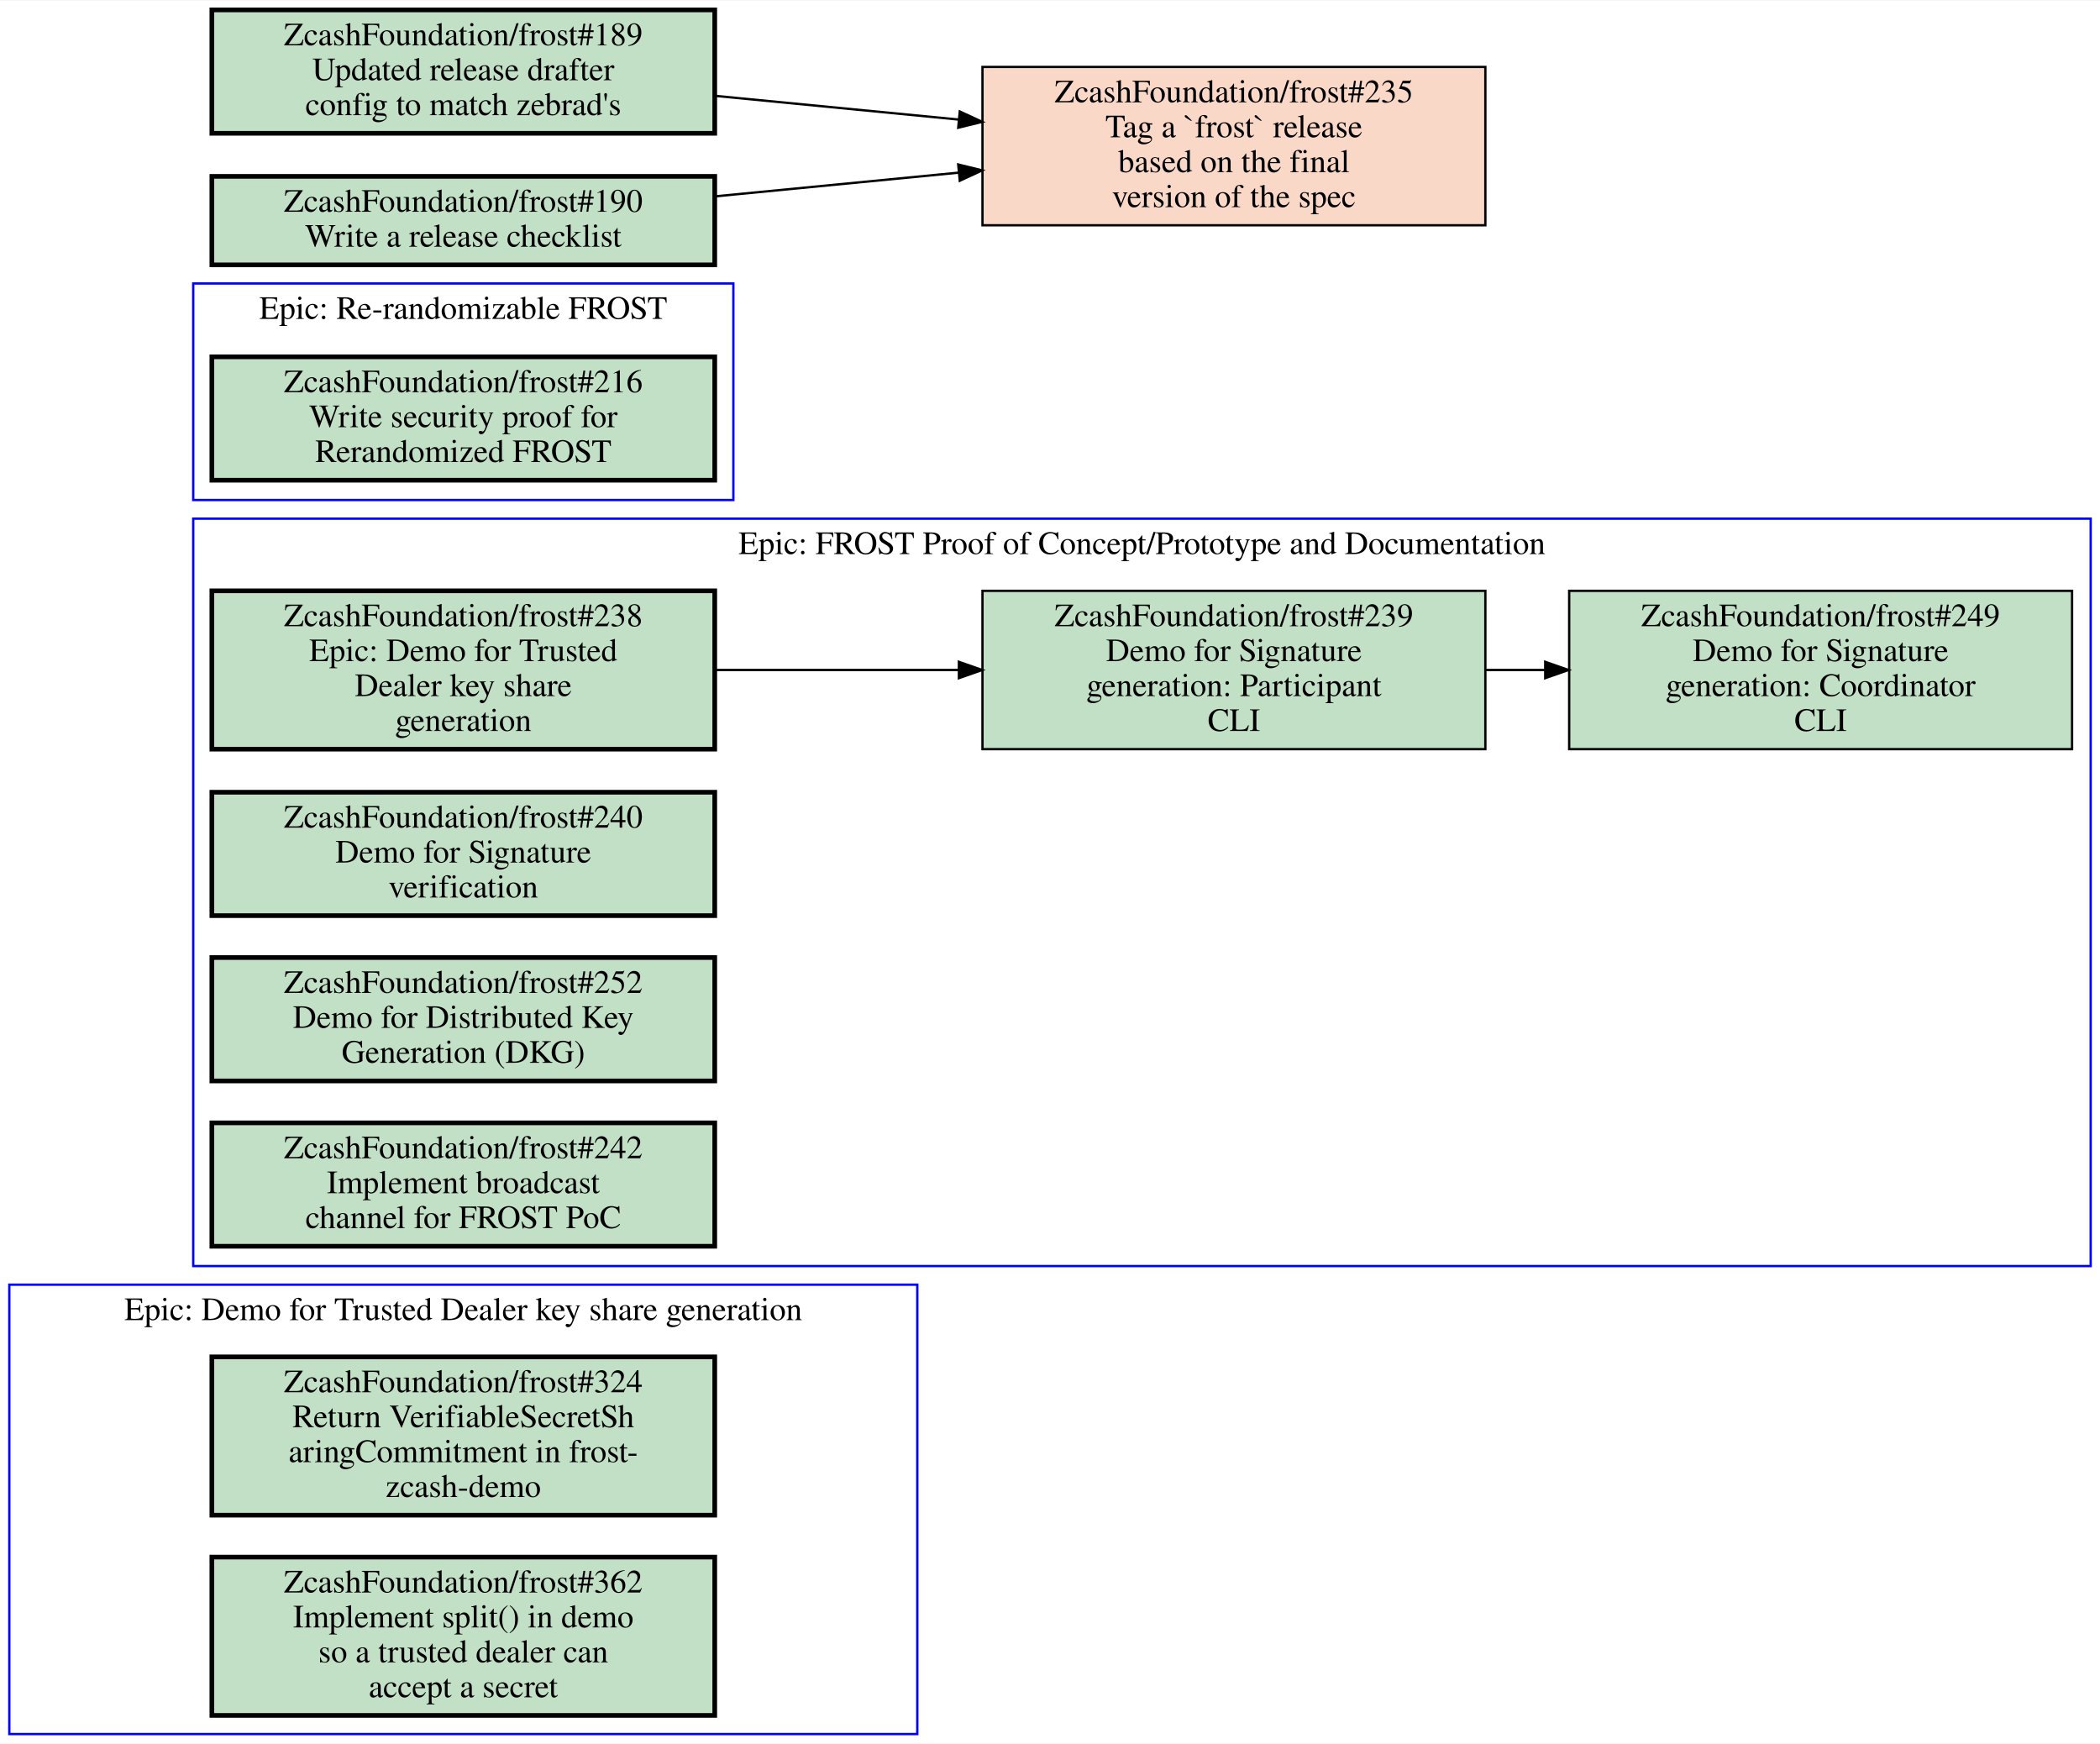
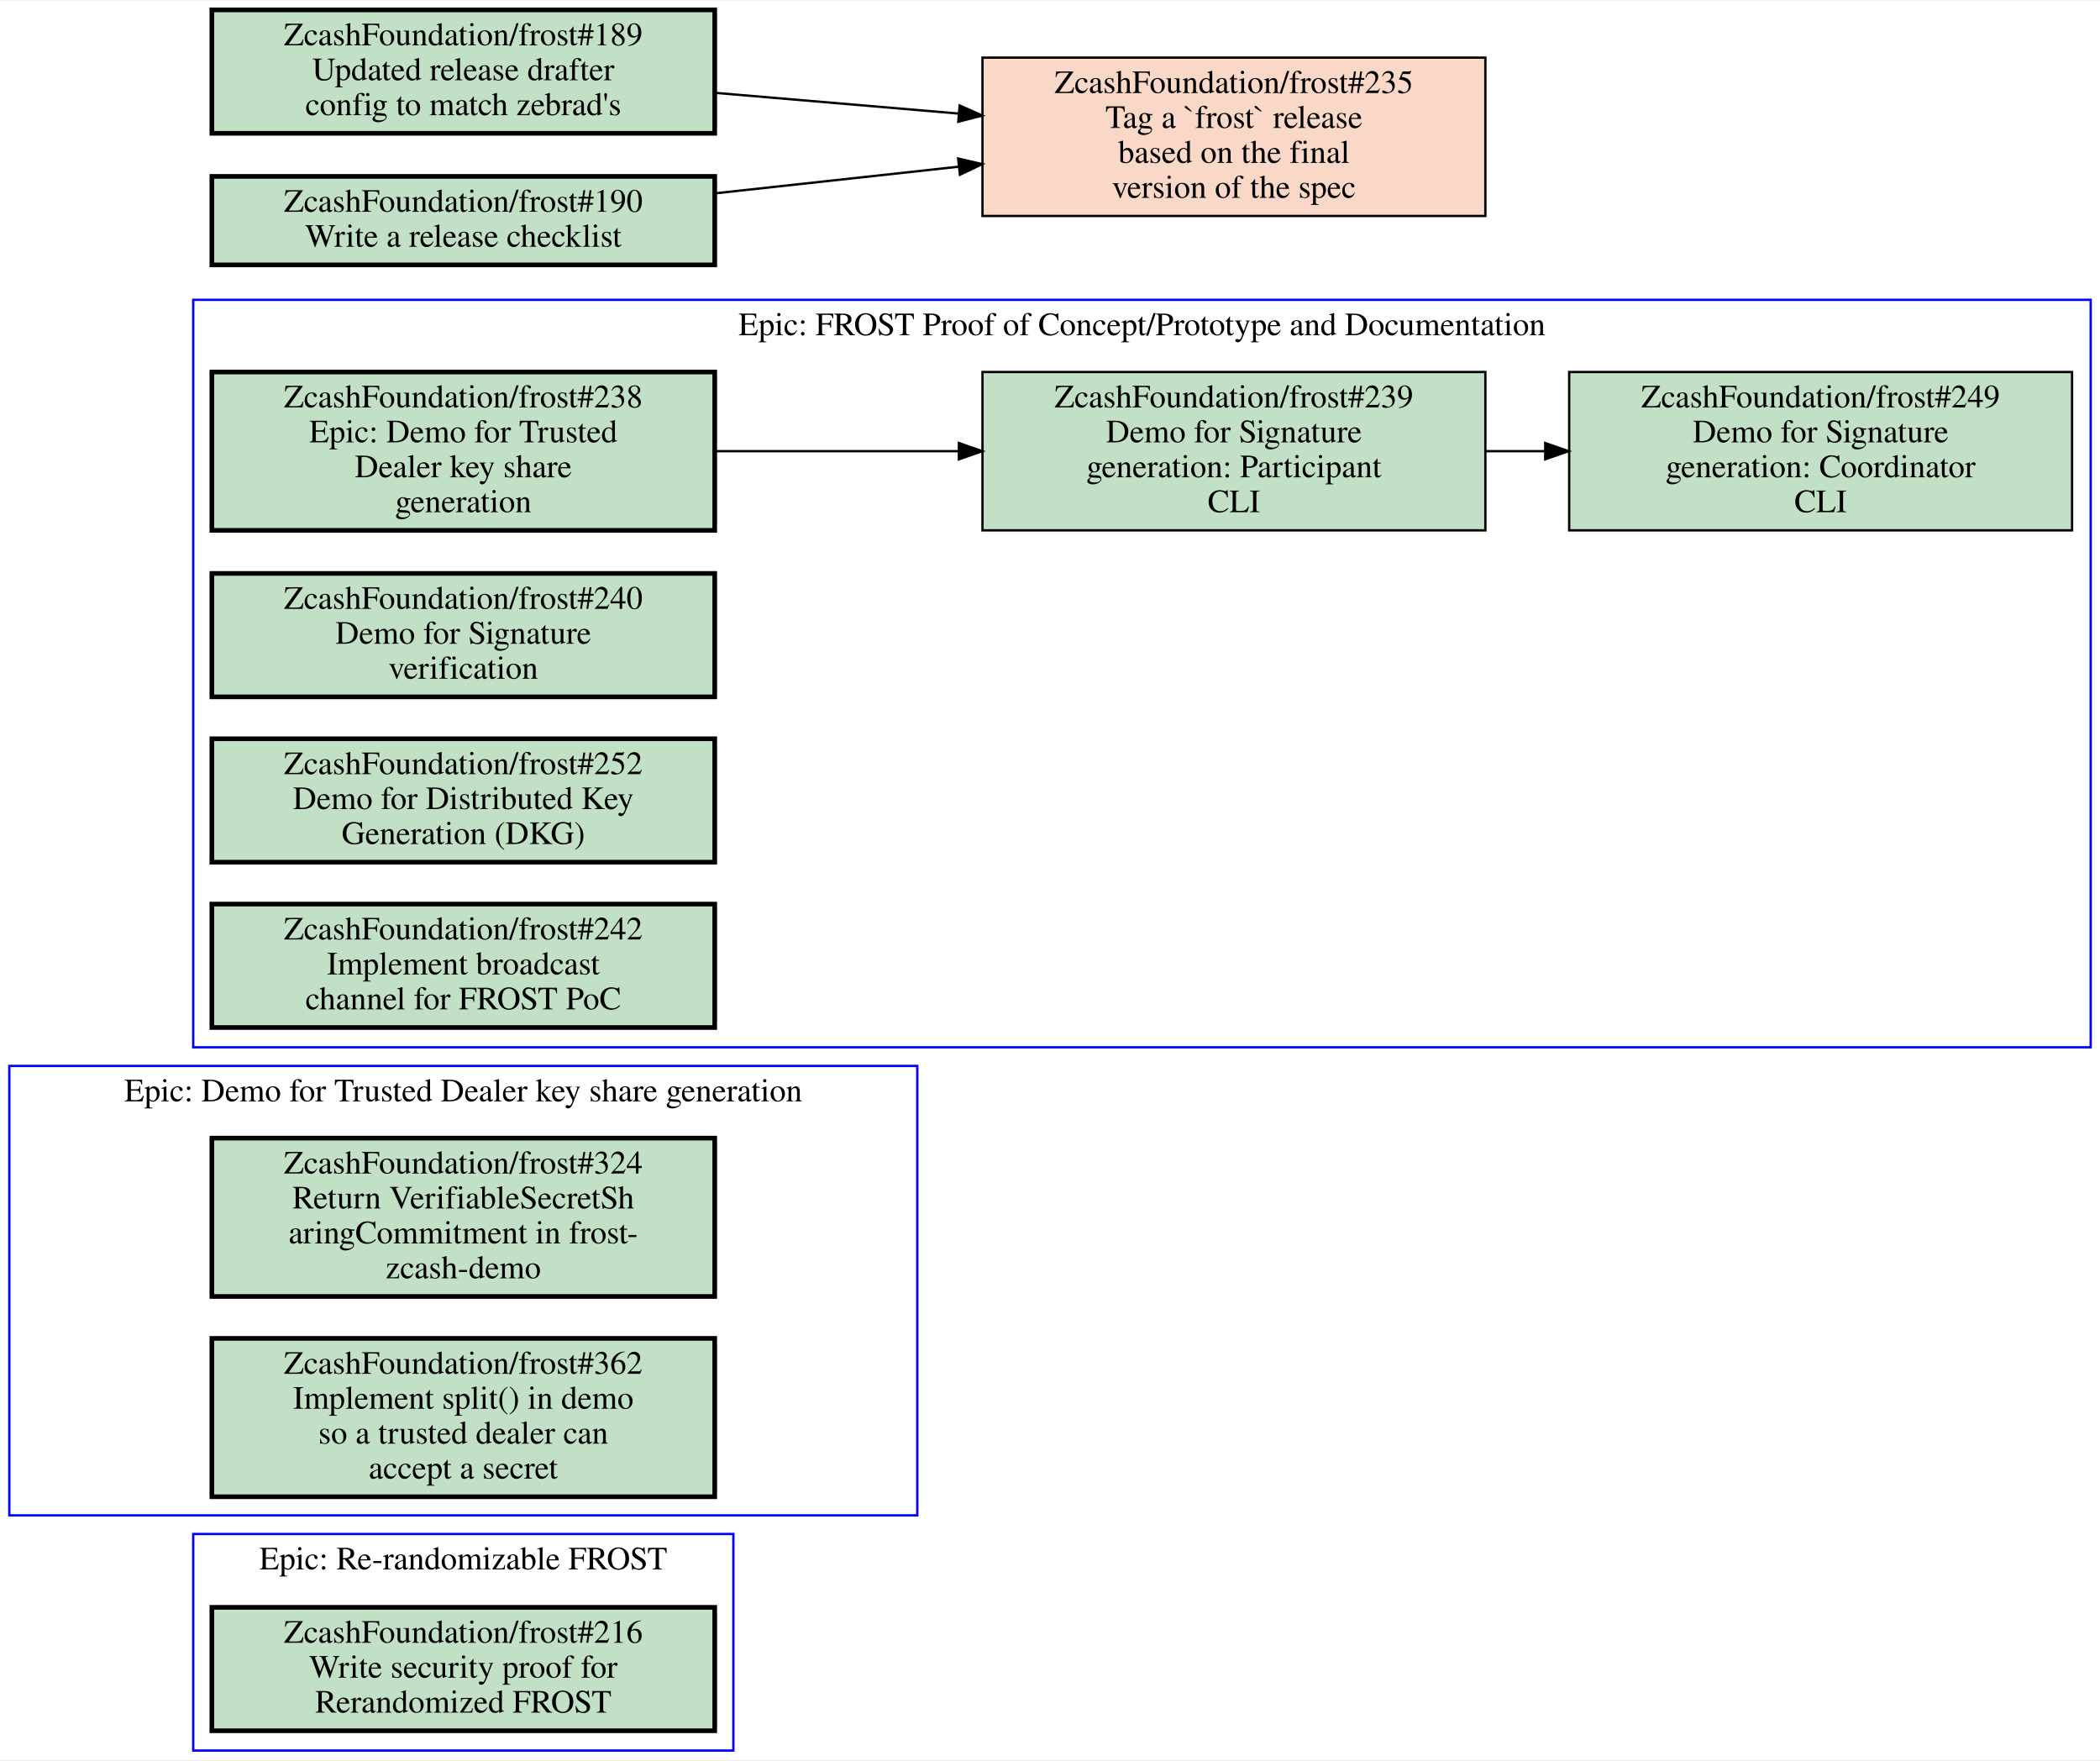
- <svg xmlns="http://www.w3.org/2000/svg" xmlns:xlink="http://www.w3.org/1999/xlink" width="902pt" height="749pt" viewBox="0.00 0.00 902.00 748.50">
-   <g id="graph0" class="graph" transform="scale(1 1) rotate(0) translate(4 744.5)">
-     <polygon fill="white" stroke="transparent" points="-4,4 -4,-744.5 898,-744.5 898,4 -4,4" />
+ <svg xmlns="http://www.w3.org/2000/svg" xmlns:xlink="http://www.w3.org/1999/xlink" width="902pt" height="756pt" viewBox="0.00 0.00 902.00 755.50">
+   <g id="graph0" class="graph" transform="scale(1 1) rotate(0) translate(4 751.5)">
+     <polygon fill="white" stroke="transparent" points="-4,4 -4,-751.5 898,-751.5 898,4 -4,4" />
    <g id="clust1" class="cluster">
-       <polygon fill="none" stroke="blue" points="79,-201 79,-522 894,-522 894,-201 79,-201" />
-       <text text-anchor="middle" x="486.5" y="-506.8" font-family="Times,serif" font-size="14.00">Epic: FROST Proof of Concept/Prototype and Documentation</text>
+       <polygon fill="none" stroke="blue" points="79,0 79,-93 311,-93 311,0 79,0" />
+       <text text-anchor="middle" x="195" y="-77.8" font-family="Times,serif" font-size="14.00">Epic: Re-randomizable FROST</text>
    </g>
    <g id="clust2" class="cluster">
-       <polygon fill="none" stroke="blue" points="0,0 0,-193 390,-193 390,0 0,0" />
-       <text text-anchor="middle" x="195" y="-177.8" font-family="Times,serif" font-size="14.00">Epic: Demo for Trusted Dealer key share generation</text>
+       <polygon fill="none" stroke="blue" points="79,-302 79,-623 894,-623 894,-302 79,-302" />
+       <text text-anchor="middle" x="486.5" y="-607.8" font-family="Times,serif" font-size="14.00">Epic: FROST Proof of Concept/Prototype and Documentation</text>
    </g>
    <g id="clust3" class="cluster">
-       <polygon fill="none" stroke="blue" points="79,-530 79,-623 311,-623 311,-530 79,-530" />
-       <text text-anchor="middle" x="195" y="-607.8" font-family="Times,serif" font-size="14.00">Epic: Re-randomizable FROST</text>
+       <polygon fill="none" stroke="blue" points="0,-101 0,-294 390,-294 390,-101 0,-101" />
+       <text text-anchor="middle" x="195" y="-278.8" font-family="Times,serif" font-size="14.00">Epic: Demo for Trusted Dealer key share generation</text>
    </g>
    <g id="node1" class="node open">
      <g id="a_node1">
-         <a xlink:href="https://github.com/ZcashFoundation/frost/issues/238" xlink:title="ZcashFoundation/frost#238&#10;Epic: Demo for Trusted&#10;Dealer key share&#10;generation" target="_blank">
-           <polygon fill="#c2e0c6" stroke="black" stroke-width="2" points="303,-491 87,-491 87,-423 303,-423 303,-491" />
-           <text text-anchor="middle" x="195" y="-475.8" font-family="Times,serif" font-size="14.00">ZcashFoundation/frost#238</text>
-           <text text-anchor="middle" x="195" y="-460.8" font-family="Times,serif" font-size="14.00">Epic: Demo for Trusted</text>
-           <text text-anchor="middle" x="195" y="-445.8" font-family="Times,serif" font-size="14.00">Dealer key share</text>
-           <text text-anchor="middle" x="195" y="-430.8" font-family="Times,serif" font-size="14.00">generation</text>
+         <a xlink:href="https://github.com/ZcashFoundation/frost/issues/216" xlink:title="ZcashFoundation/frost#216&#10;Write security proof for&#10;Rerandomized FROST" target="_blank">
+           <polygon fill="#c2e0c6" stroke="black" stroke-width="2" points="303,-61.5 87,-61.5 87,-8.5 303,-8.5 303,-61.5" />
+           <text text-anchor="middle" x="195" y="-46.3" font-family="Times,serif" font-size="14.00">ZcashFoundation/frost#216</text>
+           <text text-anchor="middle" x="195" y="-31.3" font-family="Times,serif" font-size="14.00">Write security proof for</text>
+           <text text-anchor="middle" x="195" y="-16.3" font-family="Times,serif" font-size="14.00">Rerandomized FROST</text>
        </a>
      </g>
    </g>
    <g id="node2" class="node open">
      <g id="a_node2">
+         <a xlink:href="https://github.com/ZcashFoundation/frost/issues/238" xlink:title="ZcashFoundation/frost#238&#10;Epic: Demo for Trusted&#10;Dealer key share&#10;generation" target="_blank">
+           <polygon fill="#c2e0c6" stroke="black" stroke-width="2" points="303,-592 87,-592 87,-524 303,-524 303,-592" />
+           <text text-anchor="middle" x="195" y="-576.8" font-family="Times,serif" font-size="14.00">ZcashFoundation/frost#238</text>
+           <text text-anchor="middle" x="195" y="-561.8" font-family="Times,serif" font-size="14.00">Epic: Demo for Trusted</text>
+           <text text-anchor="middle" x="195" y="-546.8" font-family="Times,serif" font-size="14.00">Dealer key share</text>
+           <text text-anchor="middle" x="195" y="-531.8" font-family="Times,serif" font-size="14.00">generation</text>
+         </a>
+       </g>
+     </g>
+     <g id="node3" class="node open">
+       <g id="a_node3">
        <a xlink:href="https://github.com/ZcashFoundation/frost/issues/239" xlink:title="ZcashFoundation/frost#239&#10;Demo for Signature&#10;generation: Participant&#10;CLI" target="_blank">
-           <polygon fill="#c2e0c6" stroke="black" points="634,-491 418,-491 418,-423 634,-423 634,-491" />
-           <text text-anchor="middle" x="526" y="-475.8" font-family="Times,serif" font-size="14.00">ZcashFoundation/frost#239</text>
-           <text text-anchor="middle" x="526" y="-460.8" font-family="Times,serif" font-size="14.00">Demo for Signature</text>
-           <text text-anchor="middle" x="526" y="-445.8" font-family="Times,serif" font-size="14.00">generation: Participant</text>
-           <text text-anchor="middle" x="526" y="-430.8" font-family="Times,serif" font-size="14.00">CLI</text>
+           <polygon fill="#c2e0c6" stroke="black" points="634,-592 418,-592 418,-524 634,-524 634,-592" />
+           <text text-anchor="middle" x="526" y="-576.8" font-family="Times,serif" font-size="14.00">ZcashFoundation/frost#239</text>
+           <text text-anchor="middle" x="526" y="-561.8" font-family="Times,serif" font-size="14.00">Demo for Signature</text>
+           <text text-anchor="middle" x="526" y="-546.8" font-family="Times,serif" font-size="14.00">generation: Participant</text>
+           <text text-anchor="middle" x="526" y="-531.8" font-family="Times,serif" font-size="14.00">CLI</text>
        </a>
      </g>
    </g>
    <g id="edge1" class="edge">
-       <path fill="none" stroke="black" d="M303.27,-457C336.72,-457 373.78,-457 407.87,-457" />
-       <polygon fill="black" stroke="black" points="407.87,-460.5 417.87,-457 407.87,-453.5 407.87,-460.5" />
+       <path fill="none" stroke="black" d="M303.27,-558C336.72,-558 373.78,-558 407.87,-558" />
+       <polygon fill="black" stroke="black" points="407.87,-561.5 417.87,-558 407.87,-554.5 407.87,-561.5" />
    </g>
-     <g id="node3" class="node open">
-       <g id="a_node3">
+     <g id="node4" class="node open">
+       <g id="a_node4">
        <a xlink:href="https://github.com/ZcashFoundation/frost/issues/249" xlink:title="ZcashFoundation/frost#249&#10;Demo for Signature&#10;generation: Coordinator&#10;CLI" target="_blank">
-           <polygon fill="#c2e0c6" stroke="black" points="886,-491 670,-491 670,-423 886,-423 886,-491" />
-           <text text-anchor="middle" x="778" y="-475.8" font-family="Times,serif" font-size="14.00">ZcashFoundation/frost#249</text>
-           <text text-anchor="middle" x="778" y="-460.8" font-family="Times,serif" font-size="14.00">Demo for Signature</text>
-           <text text-anchor="middle" x="778" y="-445.8" font-family="Times,serif" font-size="14.00">generation: Coordinator</text>
-           <text text-anchor="middle" x="778" y="-430.8" font-family="Times,serif" font-size="14.00">CLI</text>
+           <polygon fill="#c2e0c6" stroke="black" points="886,-592 670,-592 670,-524 886,-524 886,-592" />
+           <text text-anchor="middle" x="778" y="-576.8" font-family="Times,serif" font-size="14.00">ZcashFoundation/frost#249</text>
+           <text text-anchor="middle" x="778" y="-561.8" font-family="Times,serif" font-size="14.00">Demo for Signature</text>
+           <text text-anchor="middle" x="778" y="-546.8" font-family="Times,serif" font-size="14.00">generation: Coordinator</text>
+           <text text-anchor="middle" x="778" y="-531.8" font-family="Times,serif" font-size="14.00">CLI</text>
        </a>
      </g>
    </g>
    <g id="edge2" class="edge">
-       <path fill="none" stroke="black" d="M634.11,-457C642.5,-457 650.99,-457 659.44,-457" />
-       <polygon fill="black" stroke="black" points="659.71,-460.5 669.71,-457 659.71,-453.5 659.71,-460.5" />
-     </g>
-     <g id="node4" class="node open">
-       <g id="a_node4">
-         <a xlink:href="https://github.com/ZcashFoundation/frost/issues/240" xlink:title="ZcashFoundation/frost#240&#10;Demo for Signature&#10;verification" target="_blank">
-           <polygon fill="#c2e0c6" stroke="black" stroke-width="2" points="303,-404.5 87,-404.5 87,-351.5 303,-351.5 303,-404.5" />
-           <text text-anchor="middle" x="195" y="-389.3" font-family="Times,serif" font-size="14.00">ZcashFoundation/frost#240</text>
-           <text text-anchor="middle" x="195" y="-374.3" font-family="Times,serif" font-size="14.00">Demo for Signature</text>
-           <text text-anchor="middle" x="195" y="-359.3" font-family="Times,serif" font-size="14.00">verification</text>
-         </a>
-       </g>
+       <path fill="none" stroke="black" d="M634.11,-558C642.5,-558 650.99,-558 659.44,-558" />
+       <polygon fill="black" stroke="black" points="659.71,-561.5 669.71,-558 659.71,-554.5 659.71,-561.5" />
    </g>
    <g id="node5" class="node open">
      <g id="a_node5">
-         <a xlink:href="https://github.com/ZcashFoundation/frost/issues/252" xlink:title="ZcashFoundation/frost#252&#10;Demo for Distributed Key&#10;Generation (DKG)" target="_blank">
-           <polygon fill="#c2e0c6" stroke="black" stroke-width="2" points="303,-333.5 87,-333.5 87,-280.5 303,-280.5 303,-333.5" />
-           <text text-anchor="middle" x="195" y="-318.3" font-family="Times,serif" font-size="14.00">ZcashFoundation/frost#252</text>
-           <text text-anchor="middle" x="195" y="-303.3" font-family="Times,serif" font-size="14.00">Demo for Distributed Key</text>
-           <text text-anchor="middle" x="195" y="-288.3" font-family="Times,serif" font-size="14.00">Generation (DKG)</text>
+         <a xlink:href="https://github.com/ZcashFoundation/frost/issues/240" xlink:title="ZcashFoundation/frost#240&#10;Demo for Signature&#10;verification" target="_blank">
+           <polygon fill="#c2e0c6" stroke="black" stroke-width="2" points="303,-505.5 87,-505.5 87,-452.5 303,-452.5 303,-505.5" />
+           <text text-anchor="middle" x="195" y="-490.3" font-family="Times,serif" font-size="14.00">ZcashFoundation/frost#240</text>
+           <text text-anchor="middle" x="195" y="-475.3" font-family="Times,serif" font-size="14.00">Demo for Signature</text>
+           <text text-anchor="middle" x="195" y="-460.3" font-family="Times,serif" font-size="14.00">verification</text>
        </a>
      </g>
    </g>
    <g id="node6" class="node open">
      <g id="a_node6">
-         <a xlink:href="https://github.com/ZcashFoundation/frost/issues/242" xlink:title="ZcashFoundation/frost#242&#10;Implement broadcast&#10;channel for FROST PoC" target="_blank">
-           <polygon fill="#c2e0c6" stroke="black" stroke-width="2" points="303,-262.5 87,-262.5 87,-209.5 303,-209.5 303,-262.5" />
-           <text text-anchor="middle" x="195" y="-247.3" font-family="Times,serif" font-size="14.00">ZcashFoundation/frost#242</text>
-           <text text-anchor="middle" x="195" y="-232.3" font-family="Times,serif" font-size="14.00">Implement broadcast</text>
-           <text text-anchor="middle" x="195" y="-217.3" font-family="Times,serif" font-size="14.00">channel for FROST PoC</text>
+         <a xlink:href="https://github.com/ZcashFoundation/frost/issues/252" xlink:title="ZcashFoundation/frost#252&#10;Demo for Distributed Key&#10;Generation (DKG)" target="_blank">
+           <polygon fill="#c2e0c6" stroke="black" stroke-width="2" points="303,-434.5 87,-434.5 87,-381.5 303,-381.5 303,-434.5" />
+           <text text-anchor="middle" x="195" y="-419.3" font-family="Times,serif" font-size="14.00">ZcashFoundation/frost#252</text>
+           <text text-anchor="middle" x="195" y="-404.3" font-family="Times,serif" font-size="14.00">Demo for Distributed Key</text>
+           <text text-anchor="middle" x="195" y="-389.3" font-family="Times,serif" font-size="14.00">Generation (DKG)</text>
        </a>
      </g>
    </g>
    <g id="node7" class="node open">
      <g id="a_node7">
-         <a xlink:href="https://github.com/ZcashFoundation/frost/issues/324" xlink:title="ZcashFoundation/frost#324&#10;Return VerifiableSecretSh&#10;aringCommitment in frost-&#10;zcash-demo" target="_blank">
-           <polygon fill="#c2e0c6" stroke="black" stroke-width="2" points="303,-162 87,-162 87,-94 303,-94 303,-162" />
-           <text text-anchor="middle" x="195" y="-146.8" font-family="Times,serif" font-size="14.00">ZcashFoundation/frost#324</text>
-           <text text-anchor="middle" x="195" y="-131.8" font-family="Times,serif" font-size="14.00">Return VerifiableSecretSh</text>
-           <text text-anchor="middle" x="195" y="-116.8" font-family="Times,serif" font-size="14.00">aringCommitment in frost-</text>
-           <text text-anchor="middle" x="195" y="-101.8" font-family="Times,serif" font-size="14.00">zcash-demo</text>
+         <a xlink:href="https://github.com/ZcashFoundation/frost/issues/242" xlink:title="ZcashFoundation/frost#242&#10;Implement broadcast&#10;channel for FROST PoC" target="_blank">
+           <polygon fill="#c2e0c6" stroke="black" stroke-width="2" points="303,-363.5 87,-363.5 87,-310.5 303,-310.5 303,-363.5" />
+           <text text-anchor="middle" x="195" y="-348.3" font-family="Times,serif" font-size="14.00">ZcashFoundation/frost#242</text>
+           <text text-anchor="middle" x="195" y="-333.3" font-family="Times,serif" font-size="14.00">Implement broadcast</text>
+           <text text-anchor="middle" x="195" y="-318.3" font-family="Times,serif" font-size="14.00">channel for FROST PoC</text>
        </a>
      </g>
    </g>
    <g id="node8" class="node open">
      <g id="a_node8">
-         <a xlink:href="https://github.com/ZcashFoundation/frost/issues/362" xlink:title="ZcashFoundation/frost#362&#10;Implement split() in demo&#10;so a trusted dealer can&#10;accept a secret" target="_blank">
-           <polygon fill="#c2e0c6" stroke="black" stroke-width="2" points="303,-76 87,-76 87,-8 303,-8 303,-76" />
-           <text text-anchor="middle" x="195" y="-60.8" font-family="Times,serif" font-size="14.00">ZcashFoundation/frost#362</text>
-           <text text-anchor="middle" x="195" y="-45.8" font-family="Times,serif" font-size="14.00">Implement split() in demo</text>
-           <text text-anchor="middle" x="195" y="-30.8" font-family="Times,serif" font-size="14.00">so a trusted dealer can</text>
-           <text text-anchor="middle" x="195" y="-15.8" font-family="Times,serif" font-size="14.00">accept a secret</text>
+         <a xlink:href="https://github.com/ZcashFoundation/frost/issues/324" xlink:title="ZcashFoundation/frost#324&#10;Return VerifiableSecretSh&#10;aringCommitment in frost-&#10;zcash-demo" target="_blank">
+           <polygon fill="#c2e0c6" stroke="black" stroke-width="2" points="303,-263 87,-263 87,-195 303,-195 303,-263" />
+           <text text-anchor="middle" x="195" y="-247.8" font-family="Times,serif" font-size="14.00">ZcashFoundation/frost#324</text>
+           <text text-anchor="middle" x="195" y="-232.8" font-family="Times,serif" font-size="14.00">Return VerifiableSecretSh</text>
+           <text text-anchor="middle" x="195" y="-217.8" font-family="Times,serif" font-size="14.00">aringCommitment in frost-</text>
+           <text text-anchor="middle" x="195" y="-202.8" font-family="Times,serif" font-size="14.00">zcash-demo</text>
        </a>
      </g>
    </g>
    <g id="node9" class="node open">
      <g id="a_node9">
-         <a xlink:href="https://github.com/ZcashFoundation/frost/issues/216" xlink:title="ZcashFoundation/frost#216&#10;Write security proof for&#10;Rerandomized FROST" target="_blank">
-           <polygon fill="#c2e0c6" stroke="black" stroke-width="2" points="303,-591.5 87,-591.5 87,-538.5 303,-538.5 303,-591.5" />
-           <text text-anchor="middle" x="195" y="-576.3" font-family="Times,serif" font-size="14.00">ZcashFoundation/frost#216</text>
-           <text text-anchor="middle" x="195" y="-561.3" font-family="Times,serif" font-size="14.00">Write security proof for</text>
-           <text text-anchor="middle" x="195" y="-546.3" font-family="Times,serif" font-size="14.00">Rerandomized FROST</text>
+         <a xlink:href="https://github.com/ZcashFoundation/frost/issues/362" xlink:title="ZcashFoundation/frost#362&#10;Implement split() in demo&#10;so a trusted dealer can&#10;accept a secret" target="_blank">
+           <polygon fill="#c2e0c6" stroke="black" stroke-width="2" points="303,-177 87,-177 87,-109 303,-109 303,-177" />
+           <text text-anchor="middle" x="195" y="-161.8" font-family="Times,serif" font-size="14.00">ZcashFoundation/frost#362</text>
+           <text text-anchor="middle" x="195" y="-146.8" font-family="Times,serif" font-size="14.00">Implement split() in demo</text>
+           <text text-anchor="middle" x="195" y="-131.8" font-family="Times,serif" font-size="14.00">so a trusted dealer can</text>
+           <text text-anchor="middle" x="195" y="-116.8" font-family="Times,serif" font-size="14.00">accept a secret</text>
        </a>
      </g>
    </g>
    <g id="node10" class="node closed">
      <g id="a_node10">
        <a xlink:href="https://github.com/ZcashFoundation/frost/issues/235" xlink:title="ZcashFoundation/frost#235&#10;Tag a `frost` release&#10;based on the final&#10;version of the spec" target="_blank">
-           <polygon fill="#fad8c7" stroke="black" points="634,-716 418,-716 418,-648 634,-648 634,-716" />
-           <text text-anchor="middle" x="526" y="-700.8" font-family="Times,serif" font-size="14.00">ZcashFoundation/frost#235</text>
-           <text text-anchor="middle" x="526" y="-685.8" font-family="Times,serif" font-size="14.00">Tag a `frost` release</text>
-           <text text-anchor="middle" x="526" y="-670.8" font-family="Times,serif" font-size="14.00">based on the final</text>
-           <text text-anchor="middle" x="526" y="-655.8" font-family="Times,serif" font-size="14.00">version of the spec</text>
+           <polygon fill="#fad8c7" stroke="black" points="634,-727 418,-727 418,-659 634,-659 634,-727" />
+           <text text-anchor="middle" x="526" y="-711.8" font-family="Times,serif" font-size="14.00">ZcashFoundation/frost#235</text>
+           <text text-anchor="middle" x="526" y="-696.8" font-family="Times,serif" font-size="14.00">Tag a `frost` release</text>
+           <text text-anchor="middle" x="526" y="-681.8" font-family="Times,serif" font-size="14.00">based on the final</text>
+           <text text-anchor="middle" x="526" y="-666.8" font-family="Times,serif" font-size="14.00">version of the spec</text>
        </a>
      </g>
    </g>
    <g id="node11" class="node open">
      <g id="a_node11">
        <a xlink:href="https://github.com/ZcashFoundation/frost/issues/189" xlink:title="ZcashFoundation/frost#189&#10;Updated release drafter&#10;config to match zebrad's" target="_blank">
-           <polygon fill="#c2e0c6" stroke="black" stroke-width="2" points="303,-740.5 87,-740.5 87,-687.5 303,-687.5 303,-740.5" />
-           <text text-anchor="middle" x="195" y="-725.3" font-family="Times,serif" font-size="14.00">ZcashFoundation/frost#189</text>
-           <text text-anchor="middle" x="195" y="-710.3" font-family="Times,serif" font-size="14.00">Updated release drafter</text>
-           <text text-anchor="middle" x="195" y="-695.3" font-family="Times,serif" font-size="14.00">config to match zebrad's</text>
+           <polygon fill="#c2e0c6" stroke="black" stroke-width="2" points="303,-747.5 87,-747.5 87,-694.5 303,-694.5 303,-747.5" />
+           <text text-anchor="middle" x="195" y="-732.3" font-family="Times,serif" font-size="14.00">ZcashFoundation/frost#189</text>
+           <text text-anchor="middle" x="195" y="-717.3" font-family="Times,serif" font-size="14.00">Updated release drafter</text>
+           <text text-anchor="middle" x="195" y="-702.3" font-family="Times,serif" font-size="14.00">config to match zebrad's</text>
        </a>
      </g>
    </g>
    <g id="edge3" class="edge">
-       <path fill="none" stroke="black" d="M303.27,-703.57C336.72,-700.31 373.78,-696.71 407.87,-693.39" />
-       <polygon fill="black" stroke="black" points="408.25,-696.87 417.87,-692.42 407.58,-689.9 408.25,-696.87" />
+       <path fill="none" stroke="black" d="M303.27,-711.87C336.72,-709.02 373.78,-705.87 407.87,-702.97" />
+       <polygon fill="black" stroke="black" points="408.2,-706.45 417.87,-702.12 407.61,-699.48 408.2,-706.45" />
    </g>
    <g id="node12" class="node open">
      <g id="a_node12">
        <a xlink:href="https://github.com/ZcashFoundation/frost/issues/190" xlink:title="ZcashFoundation/frost#190&#10;Write a release checklist" target="_blank">
-           <polygon fill="#c2e0c6" stroke="black" stroke-width="2" points="303,-669 87,-669 87,-631 303,-631 303,-669" />
-           <text text-anchor="middle" x="195" y="-653.8" font-family="Times,serif" font-size="14.00">ZcashFoundation/frost#190</text>
-           <text text-anchor="middle" x="195" y="-638.8" font-family="Times,serif" font-size="14.00">Write a release checklist</text>
+           <polygon fill="#c2e0c6" stroke="black" stroke-width="2" points="303,-676 87,-676 87,-638 303,-638 303,-676" />
+           <text text-anchor="middle" x="195" y="-660.8" font-family="Times,serif" font-size="14.00">ZcashFoundation/frost#190</text>
+           <text text-anchor="middle" x="195" y="-645.8" font-family="Times,serif" font-size="14.00">Write a release checklist</text>
        </a>
      </g>
    </g>
    <g id="edge4" class="edge">
-       <path fill="none" stroke="black" d="M303.27,-660.43C336.72,-663.69 373.78,-667.29 407.87,-670.61" />
-       <polygon fill="black" stroke="black" points="407.58,-674.1 417.87,-671.58 408.25,-667.13 407.58,-674.1" />
+       <path fill="none" stroke="black" d="M303.27,-668.74C336.72,-672.4 373.78,-676.45 407.87,-680.18" />
+       <polygon fill="black" stroke="black" points="407.55,-683.67 417.87,-681.28 408.31,-676.71 407.55,-683.67" />
    </g>
  </g>
</svg>
